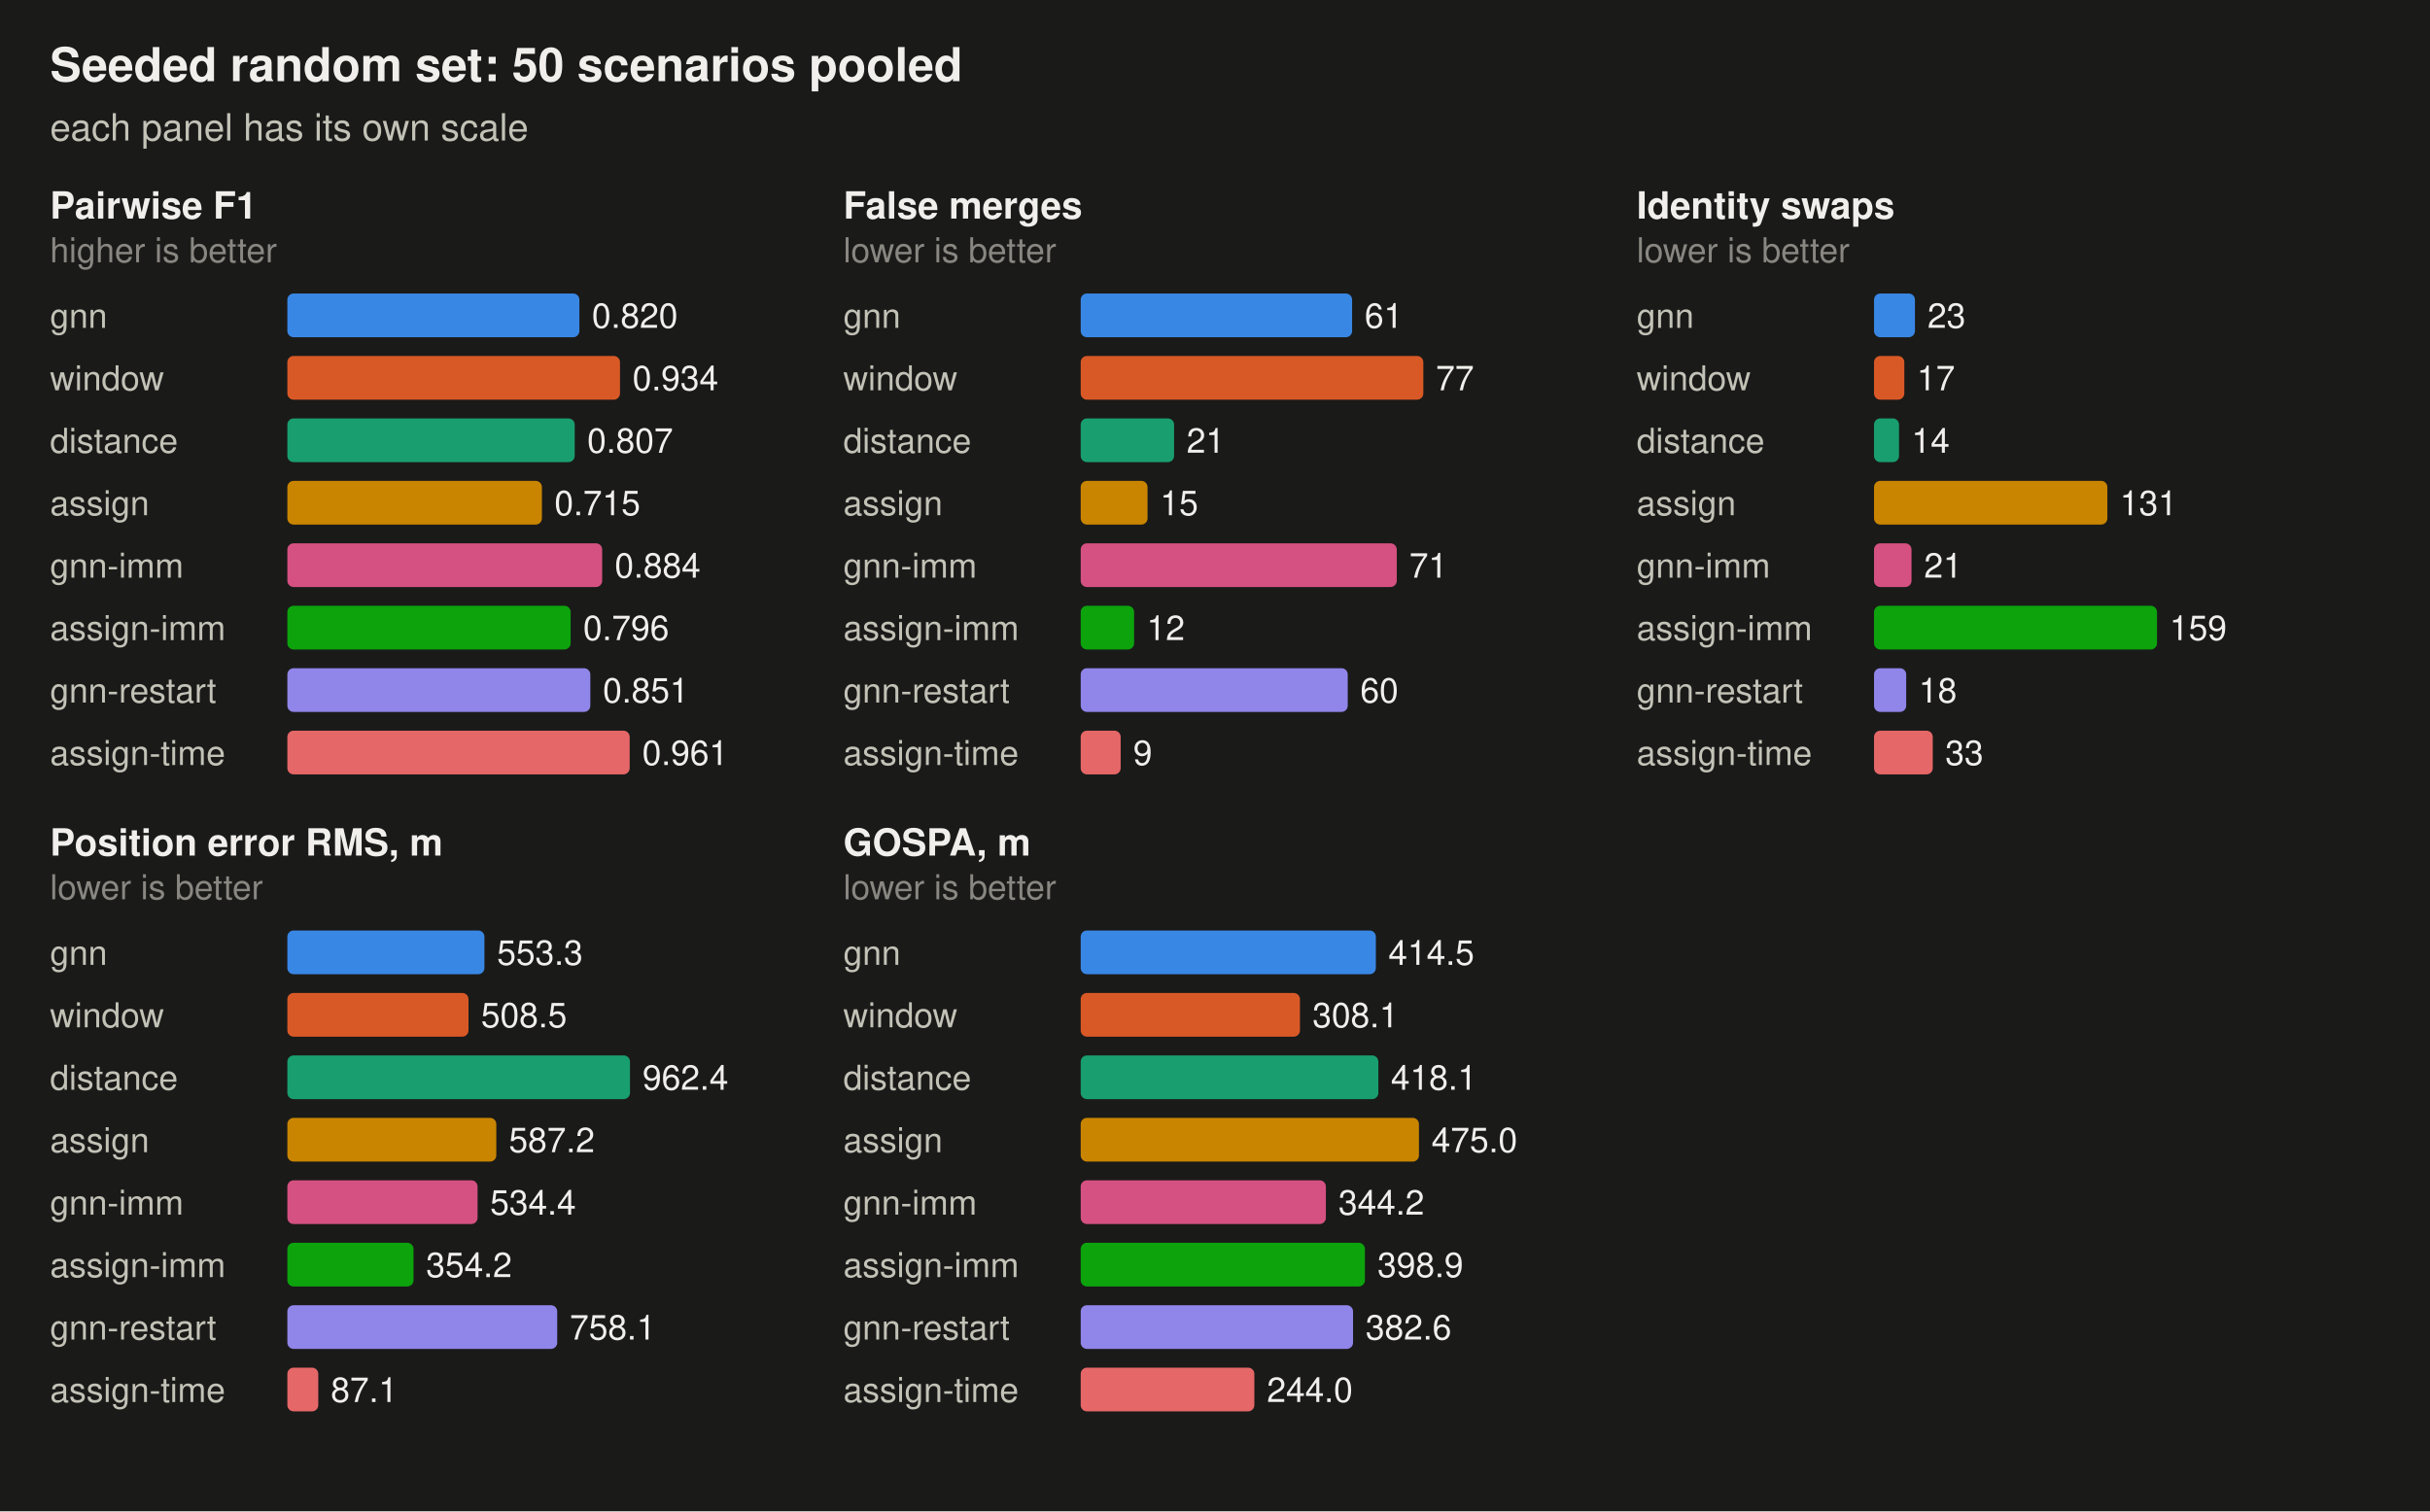
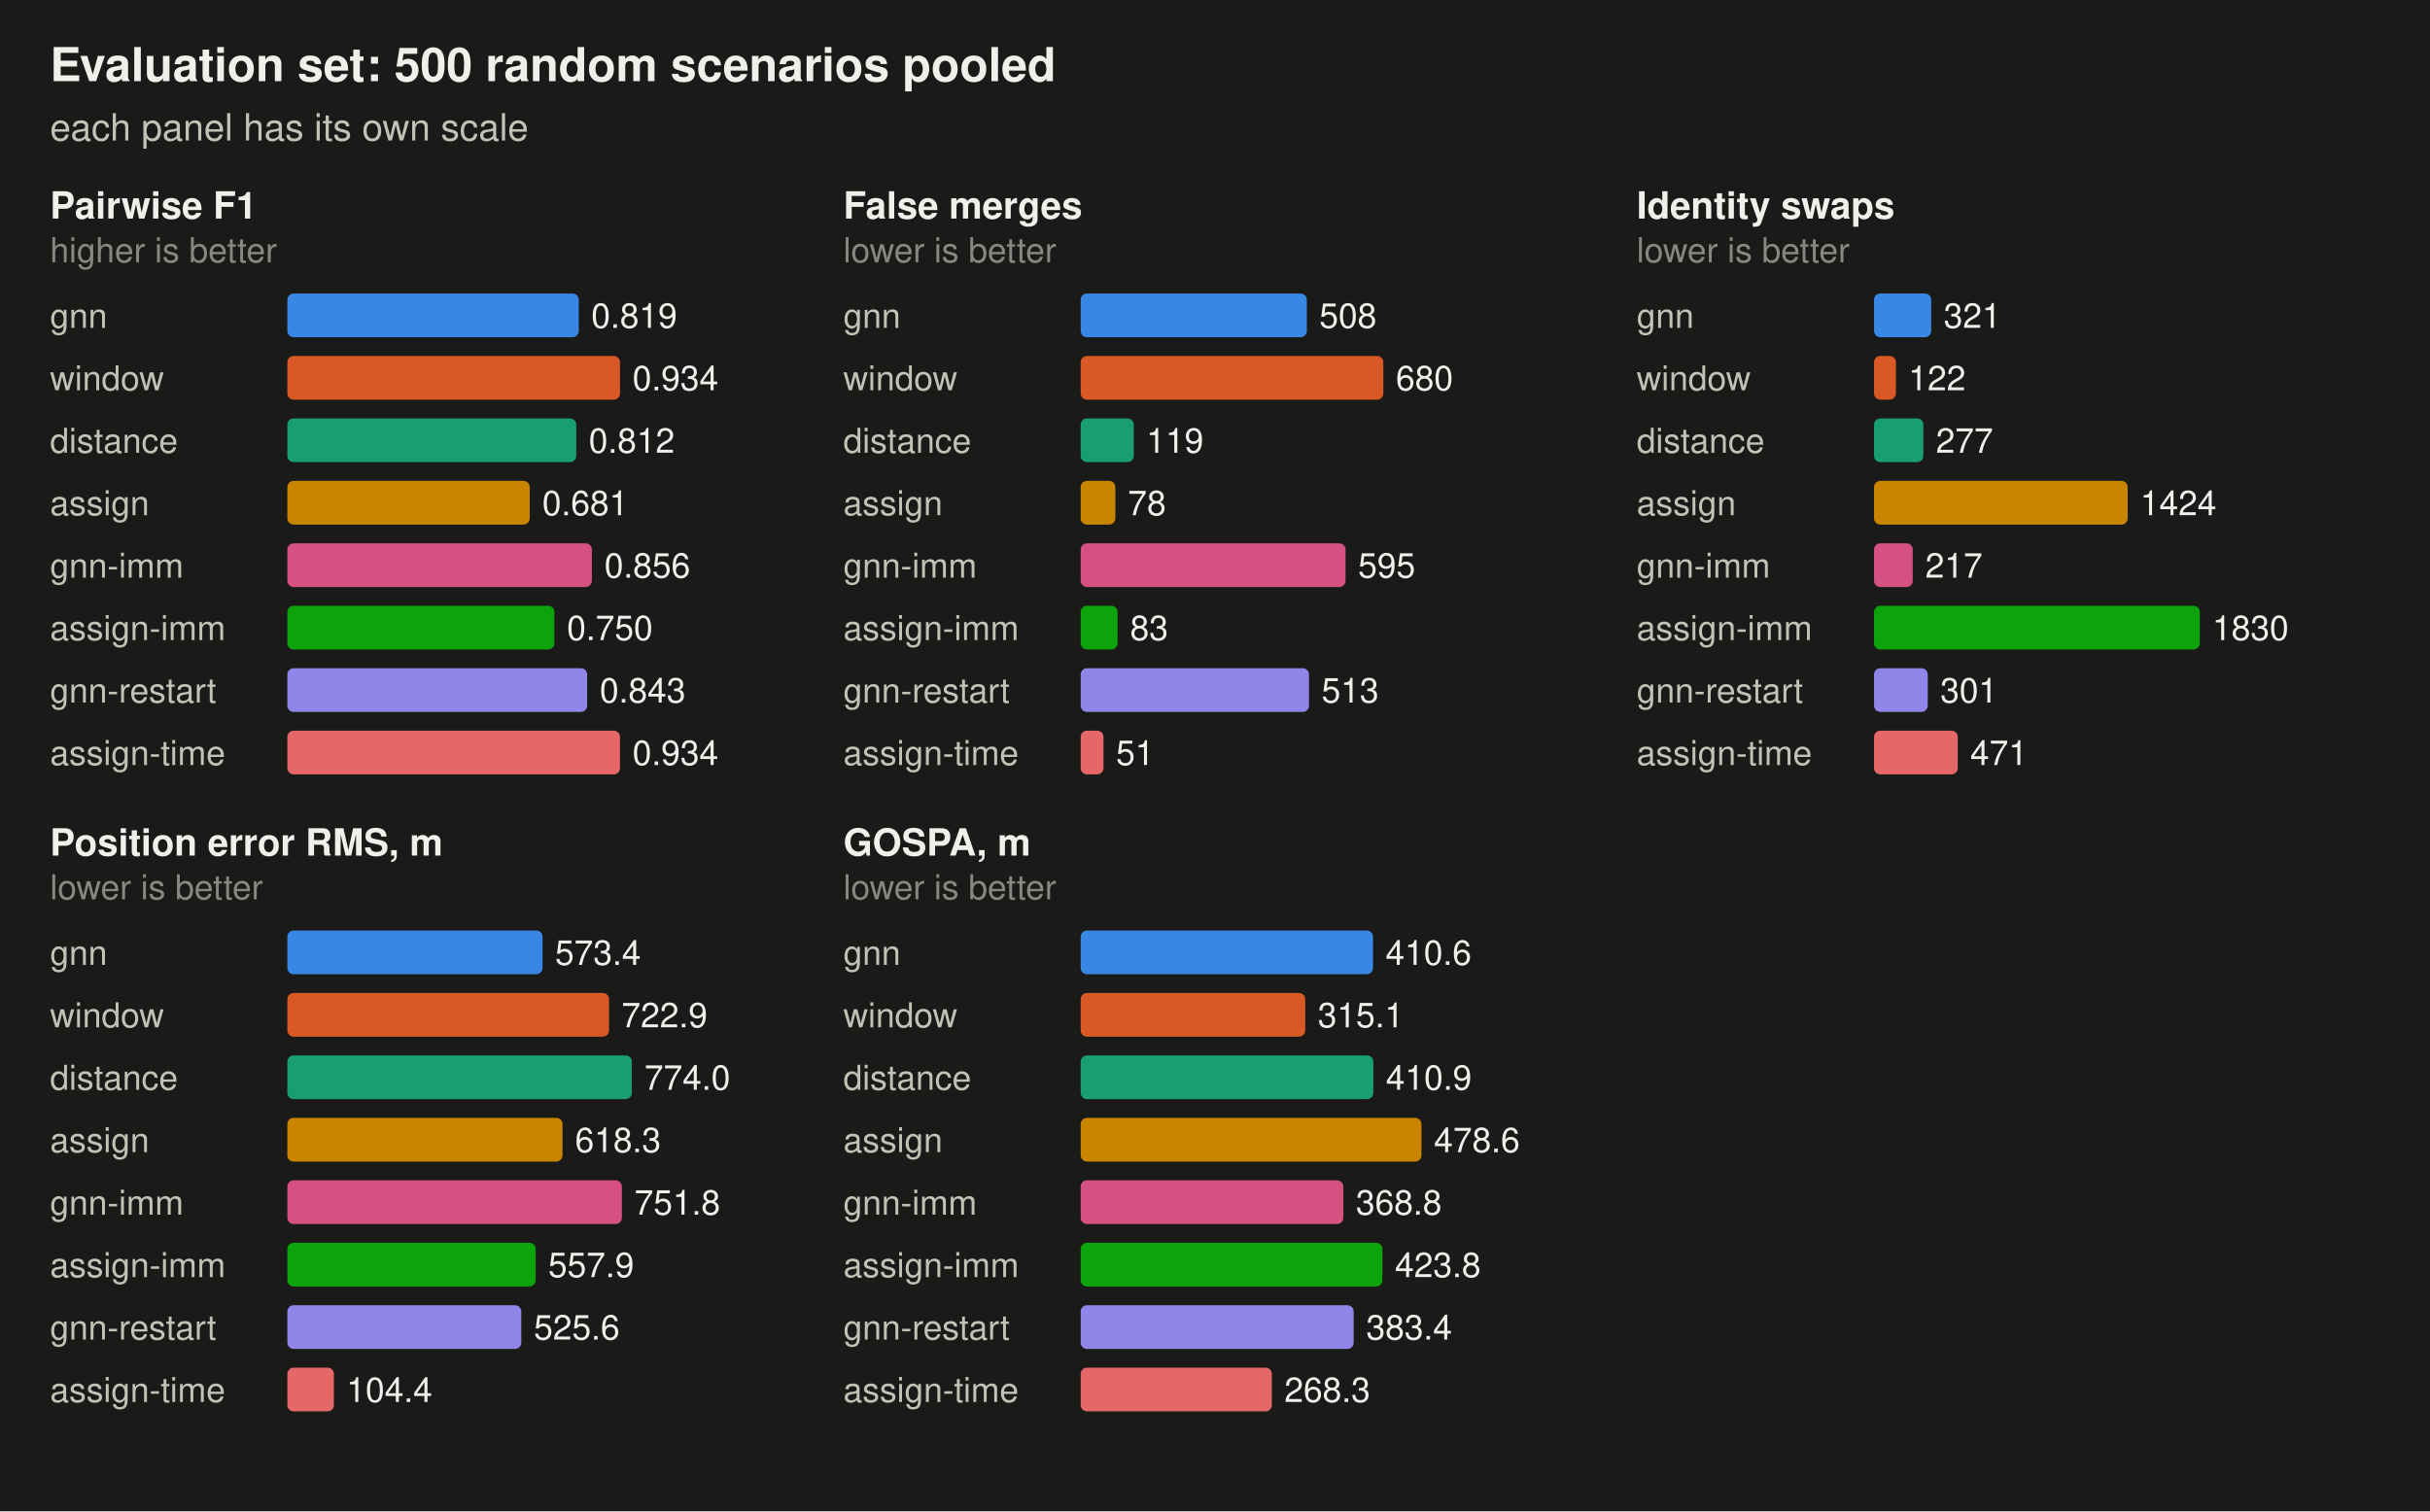
- <svg xmlns="http://www.w3.org/2000/svg" width="778" height="484" viewBox="0 0 778 484" font-family="-apple-system, BlinkMacSystemFont, 'Segoe UI', Helvetica, Arial, sans-serif" role="img" aria-label="Seeded random set: 50 scenarios pooled">
+ <svg xmlns="http://www.w3.org/2000/svg" width="778" height="484" viewBox="0 0 778 484" font-family="-apple-system, BlinkMacSystemFont, 'Segoe UI', Helvetica, Arial, sans-serif" role="img" aria-label="Evaluation set: 500 random scenarios pooled">
  <rect width="100%" height="100%" fill="#1a1a19" />
-   <text x="16" y="26" font-size="15" font-weight="600" fill="#f0efec">Seeded random set: 50 scenarios pooled</text>
+   <text x="16" y="26" font-size="15" font-weight="600" fill="#f0efec">Evaluation set: 500 random scenarios pooled</text>
  <text x="16" y="45" font-size="12" fill="#c3c2b7">each panel has its own scale</text>
  <text x="16" y="70" font-size="12" font-weight="600" fill="#f0efec">Pairwise F1</text>
  <text x="16" y="84" font-size="11" fill="#898781">higher is better</text>
  <text x="16" y="105" font-size="11" fill="#c3c2b7">gnn</text>
-   <rect x="92" y="94" width="93.5" height="14" rx="2" fill="#3987e5" />
-   <text x="189.5" y="105" font-size="11" fill="#f0efec">0.820</text>
+   <rect x="92" y="94" width="93.3" height="14" rx="2" fill="#3987e5" />
+   <text x="189.3" y="105" font-size="11" fill="#f0efec">0.819</text>
  <text x="16" y="125" font-size="11" fill="#c3c2b7">window</text>
  <rect x="92" y="114" width="106.5" height="14" rx="2" fill="#d95926" />
  <text x="202.5" y="125" font-size="11" fill="#f0efec">0.934</text>
  <text x="16" y="145" font-size="11" fill="#c3c2b7">distance</text>
-   <rect x="92" y="134" width="92.0" height="14" rx="2" fill="#199e70" />
-   <text x="188.0" y="145" font-size="11" fill="#f0efec">0.807</text>
+   <rect x="92" y="134" width="92.5" height="14" rx="2" fill="#199e70" />
+   <text x="188.5" y="145" font-size="11" fill="#f0efec">0.812</text>
  <text x="16" y="165" font-size="11" fill="#c3c2b7">assign</text>
-   <rect x="92" y="154" width="81.5" height="14" rx="2" fill="#c98500" />
-   <text x="177.5" y="165" font-size="11" fill="#f0efec">0.715</text>
+   <rect x="92" y="154" width="77.6" height="14" rx="2" fill="#c98500" />
+   <text x="173.6" y="165" font-size="11" fill="#f0efec">0.681</text>
  <text x="16" y="185" font-size="11" fill="#c3c2b7">gnn-imm</text>
-   <rect x="92" y="174" width="100.8" height="14" rx="2" fill="#d55181" />
-   <text x="196.8" y="185" font-size="11" fill="#f0efec">0.884</text>
+   <rect x="92" y="174" width="97.5" height="14" rx="2" fill="#d55181" />
+   <text x="193.5" y="185" font-size="11" fill="#f0efec">0.856</text>
  <text x="16" y="205" font-size="11" fill="#c3c2b7">assign-imm</text>
-   <rect x="92" y="194" width="90.7" height="14" rx="2" fill="#0ca30c" />
-   <text x="186.7" y="205" font-size="11" fill="#f0efec">0.796</text>
+   <rect x="92" y="194" width="85.5" height="14" rx="2" fill="#0ca30c" />
+   <text x="181.5" y="205" font-size="11" fill="#f0efec">0.750</text>
  <text x="16" y="225" font-size="11" fill="#c3c2b7">gnn-restart</text>
-   <rect x="92" y="214" width="97.0" height="14" rx="2" fill="#9085e9" />
-   <text x="193.0" y="225" font-size="11" fill="#f0efec">0.851</text>
+   <rect x="92" y="214" width="96.0" height="14" rx="2" fill="#9085e9" />
+   <text x="192.0" y="225" font-size="11" fill="#f0efec">0.843</text>
  <text x="16" y="245" font-size="11" fill="#c3c2b7">assign-time</text>
-   <rect x="92" y="234" width="109.6" height="14" rx="2" fill="#e66767" />
-   <text x="205.6" y="245" font-size="11" fill="#f0efec">0.961</text>
+   <rect x="92" y="234" width="106.5" height="14" rx="2" fill="#e66767" />
+   <text x="202.5" y="245" font-size="11" fill="#f0efec">0.934</text>
  <text x="270" y="70" font-size="12" font-weight="600" fill="#f0efec">False merges</text>
  <text x="270" y="84" font-size="11" fill="#898781">lower is better</text>
  <text x="270" y="105" font-size="11" fill="#c3c2b7">gnn</text>
-   <rect x="346" y="94" width="86.9" height="14" rx="2" fill="#3987e5" />
-   <text x="436.9" y="105" font-size="11" fill="#f0efec">61</text>
+   <rect x="346" y="94" width="72.4" height="14" rx="2" fill="#3987e5" />
+   <text x="422.4" y="105" font-size="11" fill="#f0efec">508</text>
  <text x="270" y="125" font-size="11" fill="#c3c2b7">window</text>
-   <rect x="346" y="114" width="109.7" height="14" rx="2" fill="#d95926" />
-   <text x="459.7" y="125" font-size="11" fill="#f0efec">77</text>
+   <rect x="346" y="114" width="96.9" height="14" rx="2" fill="#d95926" />
+   <text x="446.9" y="125" font-size="11" fill="#f0efec">680</text>
  <text x="270" y="145" font-size="11" fill="#c3c2b7">distance</text>
-   <rect x="346" y="134" width="29.9" height="14" rx="2" fill="#199e70" />
-   <text x="379.9" y="145" font-size="11" fill="#f0efec">21</text>
+   <rect x="346" y="134" width="17.0" height="14" rx="2" fill="#199e70" />
+   <text x="367.0" y="145" font-size="11" fill="#f0efec">119</text>
  <text x="270" y="165" font-size="11" fill="#c3c2b7">assign</text>
-   <rect x="346" y="154" width="21.4" height="14" rx="2" fill="#c98500" />
-   <text x="371.4" y="165" font-size="11" fill="#f0efec">15</text>
+   <rect x="346" y="154" width="11.1" height="14" rx="2" fill="#c98500" />
+   <text x="361.1" y="165" font-size="11" fill="#f0efec">78</text>
  <text x="270" y="185" font-size="11" fill="#c3c2b7">gnn-imm</text>
-   <rect x="346" y="174" width="101.2" height="14" rx="2" fill="#d55181" />
-   <text x="451.2" y="185" font-size="11" fill="#f0efec">71</text>
+   <rect x="346" y="174" width="84.8" height="14" rx="2" fill="#d55181" />
+   <text x="434.8" y="185" font-size="11" fill="#f0efec">595</text>
  <text x="270" y="205" font-size="11" fill="#c3c2b7">assign-imm</text>
-   <rect x="346" y="194" width="17.1" height="14" rx="2" fill="#0ca30c" />
-   <text x="367.1" y="205" font-size="11" fill="#f0efec">12</text>
+   <rect x="346" y="194" width="11.8" height="14" rx="2" fill="#0ca30c" />
+   <text x="361.8" y="205" font-size="11" fill="#f0efec">83</text>
  <text x="270" y="225" font-size="11" fill="#c3c2b7">gnn-restart</text>
-   <rect x="346" y="214" width="85.5" height="14" rx="2" fill="#9085e9" />
-   <text x="435.5" y="225" font-size="11" fill="#f0efec">60</text>
+   <rect x="346" y="214" width="73.1" height="14" rx="2" fill="#9085e9" />
+   <text x="423.1" y="225" font-size="11" fill="#f0efec">513</text>
  <text x="270" y="245" font-size="11" fill="#c3c2b7">assign-time</text>
-   <rect x="346" y="234" width="12.8" height="14" rx="2" fill="#e66767" />
-   <text x="362.8" y="245" font-size="11" fill="#f0efec">9</text>
+   <rect x="346" y="234" width="7.3" height="14" rx="2" fill="#e66767" />
+   <text x="357.3" y="245" font-size="11" fill="#f0efec">51</text>
  <text x="524" y="70" font-size="12" font-weight="600" fill="#f0efec">Identity swaps</text>
  <text x="524" y="84" font-size="11" fill="#898781">lower is better</text>
  <text x="524" y="105" font-size="11" fill="#c3c2b7">gnn</text>
-   <rect x="600" y="94" width="13.1" height="14" rx="2" fill="#3987e5" />
-   <text x="617.1" y="105" font-size="11" fill="#f0efec">23</text>
+   <rect x="600" y="94" width="18.3" height="14" rx="2" fill="#3987e5" />
+   <text x="622.3" y="105" font-size="11" fill="#f0efec">321</text>
  <text x="524" y="125" font-size="11" fill="#c3c2b7">window</text>
-   <rect x="600" y="114" width="9.7" height="14" rx="2" fill="#d95926" />
-   <text x="613.7" y="125" font-size="11" fill="#f0efec">17</text>
+   <rect x="600" y="114" width="7.0" height="14" rx="2" fill="#d95926" />
+   <text x="611.0" y="125" font-size="11" fill="#f0efec">122</text>
  <text x="524" y="145" font-size="11" fill="#c3c2b7">distance</text>
-   <rect x="600" y="134" width="8.0" height="14" rx="2" fill="#199e70" />
-   <text x="612.0" y="145" font-size="11" fill="#f0efec">14</text>
+   <rect x="600" y="134" width="15.8" height="14" rx="2" fill="#199e70" />
+   <text x="619.8" y="145" font-size="11" fill="#f0efec">277</text>
  <text x="524" y="165" font-size="11" fill="#c3c2b7">assign</text>
-   <rect x="600" y="154" width="74.7" height="14" rx="2" fill="#c98500" />
-   <text x="678.7" y="165" font-size="11" fill="#f0efec">131</text>
+   <rect x="600" y="154" width="81.2" height="14" rx="2" fill="#c98500" />
+   <text x="685.2" y="165" font-size="11" fill="#f0efec">1424</text>
  <text x="524" y="185" font-size="11" fill="#c3c2b7">gnn-imm</text>
-   <rect x="600" y="174" width="12.0" height="14" rx="2" fill="#d55181" />
-   <text x="616.0" y="185" font-size="11" fill="#f0efec">21</text>
+   <rect x="600" y="174" width="12.4" height="14" rx="2" fill="#d55181" />
+   <text x="616.4" y="185" font-size="11" fill="#f0efec">217</text>
  <text x="524" y="205" font-size="11" fill="#c3c2b7">assign-imm</text>
-   <rect x="600" y="194" width="90.6" height="14" rx="2" fill="#0ca30c" />
-   <text x="694.6" y="205" font-size="11" fill="#f0efec">159</text>
+   <rect x="600" y="194" width="104.3" height="14" rx="2" fill="#0ca30c" />
+   <text x="708.3" y="205" font-size="11" fill="#f0efec">1830</text>
  <text x="524" y="225" font-size="11" fill="#c3c2b7">gnn-restart</text>
-   <rect x="600" y="214" width="10.3" height="14" rx="2" fill="#9085e9" />
-   <text x="614.3" y="225" font-size="11" fill="#f0efec">18</text>
+   <rect x="600" y="214" width="17.2" height="14" rx="2" fill="#9085e9" />
+   <text x="621.2" y="225" font-size="11" fill="#f0efec">301</text>
  <text x="524" y="245" font-size="11" fill="#c3c2b7">assign-time</text>
-   <rect x="600" y="234" width="18.8" height="14" rx="2" fill="#e66767" />
-   <text x="622.8" y="245" font-size="11" fill="#f0efec">33</text>
+   <rect x="600" y="234" width="26.8" height="14" rx="2" fill="#e66767" />
+   <text x="630.8" y="245" font-size="11" fill="#f0efec">471</text>
  <text x="16" y="274" font-size="12" font-weight="600" fill="#f0efec">Position error RMS, m</text>
  <text x="16" y="288" font-size="11" fill="#898781">lower is better</text>
  <text x="16" y="309" font-size="11" fill="#c3c2b7">gnn</text>
-   <rect x="92" y="298" width="63.1" height="14" rx="2" fill="#3987e5" />
-   <text x="159.1" y="309" font-size="11" fill="#f0efec">553.3</text>
+   <rect x="92" y="298" width="81.7" height="14" rx="2" fill="#3987e5" />
+   <text x="177.7" y="309" font-size="11" fill="#f0efec">573.4</text>
  <text x="16" y="329" font-size="11" fill="#c3c2b7">window</text>
-   <rect x="92" y="318" width="58.0" height="14" rx="2" fill="#d95926" />
-   <text x="154.0" y="329" font-size="11" fill="#f0efec">508.5</text>
+   <rect x="92" y="318" width="103.0" height="14" rx="2" fill="#d95926" />
+   <text x="199.0" y="329" font-size="11" fill="#f0efec">722.9</text>
  <text x="16" y="349" font-size="11" fill="#c3c2b7">distance</text>
-   <rect x="92" y="338" width="109.7" height="14" rx="2" fill="#199e70" />
-   <text x="205.7" y="349" font-size="11" fill="#f0efec">962.4</text>
+   <rect x="92" y="338" width="110.3" height="14" rx="2" fill="#199e70" />
+   <text x="206.3" y="349" font-size="11" fill="#f0efec">774.0</text>
  <text x="16" y="369" font-size="11" fill="#c3c2b7">assign</text>
-   <rect x="92" y="358" width="66.9" height="14" rx="2" fill="#c98500" />
-   <text x="162.9" y="369" font-size="11" fill="#f0efec">587.2</text>
+   <rect x="92" y="358" width="88.1" height="14" rx="2" fill="#c98500" />
+   <text x="184.1" y="369" font-size="11" fill="#f0efec">618.3</text>
  <text x="16" y="389" font-size="11" fill="#c3c2b7">gnn-imm</text>
-   <rect x="92" y="378" width="60.9" height="14" rx="2" fill="#d55181" />
-   <text x="156.9" y="389" font-size="11" fill="#f0efec">534.4</text>
+   <rect x="92" y="378" width="107.1" height="14" rx="2" fill="#d55181" />
+   <text x="203.1" y="389" font-size="11" fill="#f0efec">751.8</text>
  <text x="16" y="409" font-size="11" fill="#c3c2b7">assign-imm</text>
-   <rect x="92" y="398" width="40.4" height="14" rx="2" fill="#0ca30c" />
-   <text x="136.4" y="409" font-size="11" fill="#f0efec">354.2</text>
+   <rect x="92" y="398" width="79.5" height="14" rx="2" fill="#0ca30c" />
+   <text x="175.5" y="409" font-size="11" fill="#f0efec">557.9</text>
  <text x="16" y="429" font-size="11" fill="#c3c2b7">gnn-restart</text>
-   <rect x="92" y="418" width="86.4" height="14" rx="2" fill="#9085e9" />
-   <text x="182.4" y="429" font-size="11" fill="#f0efec">758.1</text>
+   <rect x="92" y="418" width="74.9" height="14" rx="2" fill="#9085e9" />
+   <text x="170.9" y="429" font-size="11" fill="#f0efec">525.6</text>
  <text x="16" y="449" font-size="11" fill="#c3c2b7">assign-time</text>
-   <rect x="92" y="438" width="9.9" height="14" rx="2" fill="#e66767" />
-   <text x="105.9" y="449" font-size="11" fill="#f0efec">87.1</text>
+   <rect x="92" y="438" width="14.9" height="14" rx="2" fill="#e66767" />
+   <text x="110.9" y="449" font-size="11" fill="#f0efec">104.4</text>
  <text x="270" y="274" font-size="12" font-weight="600" fill="#f0efec">GOSPA, m</text>
  <text x="270" y="288" font-size="11" fill="#898781">lower is better</text>
  <text x="270" y="309" font-size="11" fill="#c3c2b7">gnn</text>
-   <rect x="346" y="298" width="94.5" height="14" rx="2" fill="#3987e5" />
-   <text x="444.5" y="309" font-size="11" fill="#f0efec">414.5</text>
+   <rect x="346" y="298" width="93.6" height="14" rx="2" fill="#3987e5" />
+   <text x="443.6" y="309" font-size="11" fill="#f0efec">410.6</text>
  <text x="270" y="329" font-size="11" fill="#c3c2b7">window</text>
-   <rect x="346" y="318" width="70.2" height="14" rx="2" fill="#d95926" />
-   <text x="420.2" y="329" font-size="11" fill="#f0efec">308.1</text>
+   <rect x="346" y="318" width="71.9" height="14" rx="2" fill="#d95926" />
+   <text x="421.9" y="329" font-size="11" fill="#f0efec">315.1</text>
  <text x="270" y="349" font-size="11" fill="#c3c2b7">distance</text>
-   <rect x="346" y="338" width="95.3" height="14" rx="2" fill="#199e70" />
-   <text x="445.3" y="349" font-size="11" fill="#f0efec">418.1</text>
+   <rect x="346" y="338" width="93.7" height="14" rx="2" fill="#199e70" />
+   <text x="443.7" y="349" font-size="11" fill="#f0efec">410.9</text>
  <text x="270" y="369" font-size="11" fill="#c3c2b7">assign</text>
-   <rect x="346" y="358" width="108.3" height="14" rx="2" fill="#c98500" />
-   <text x="458.3" y="369" font-size="11" fill="#f0efec">475.0</text>
+   <rect x="346" y="358" width="109.1" height="14" rx="2" fill="#c98500" />
+   <text x="459.1" y="369" font-size="11" fill="#f0efec">478.6</text>
  <text x="270" y="389" font-size="11" fill="#c3c2b7">gnn-imm</text>
-   <rect x="346" y="378" width="78.5" height="14" rx="2" fill="#d55181" />
-   <text x="428.5" y="389" font-size="11" fill="#f0efec">344.2</text>
+   <rect x="346" y="378" width="84.1" height="14" rx="2" fill="#d55181" />
+   <text x="434.1" y="389" font-size="11" fill="#f0efec">368.8</text>
  <text x="270" y="409" font-size="11" fill="#c3c2b7">assign-imm</text>
-   <rect x="346" y="398" width="91.0" height="14" rx="2" fill="#0ca30c" />
-   <text x="441.0" y="409" font-size="11" fill="#f0efec">398.9</text>
+   <rect x="346" y="398" width="96.6" height="14" rx="2" fill="#0ca30c" />
+   <text x="446.6" y="409" font-size="11" fill="#f0efec">423.8</text>
  <text x="270" y="429" font-size="11" fill="#c3c2b7">gnn-restart</text>
-   <rect x="346" y="418" width="87.2" height="14" rx="2" fill="#9085e9" />
-   <text x="437.2" y="429" font-size="11" fill="#f0efec">382.6</text>
+   <rect x="346" y="418" width="87.4" height="14" rx="2" fill="#9085e9" />
+   <text x="437.4" y="429" font-size="11" fill="#f0efec">383.4</text>
  <text x="270" y="449" font-size="11" fill="#c3c2b7">assign-time</text>
-   <rect x="346" y="438" width="55.6" height="14" rx="2" fill="#e66767" />
-   <text x="405.6" y="449" font-size="11" fill="#f0efec">244.0</text>
+   <rect x="346" y="438" width="61.2" height="14" rx="2" fill="#e66767" />
+   <text x="411.2" y="449" font-size="11" fill="#f0efec">268.3</text>
</svg>
